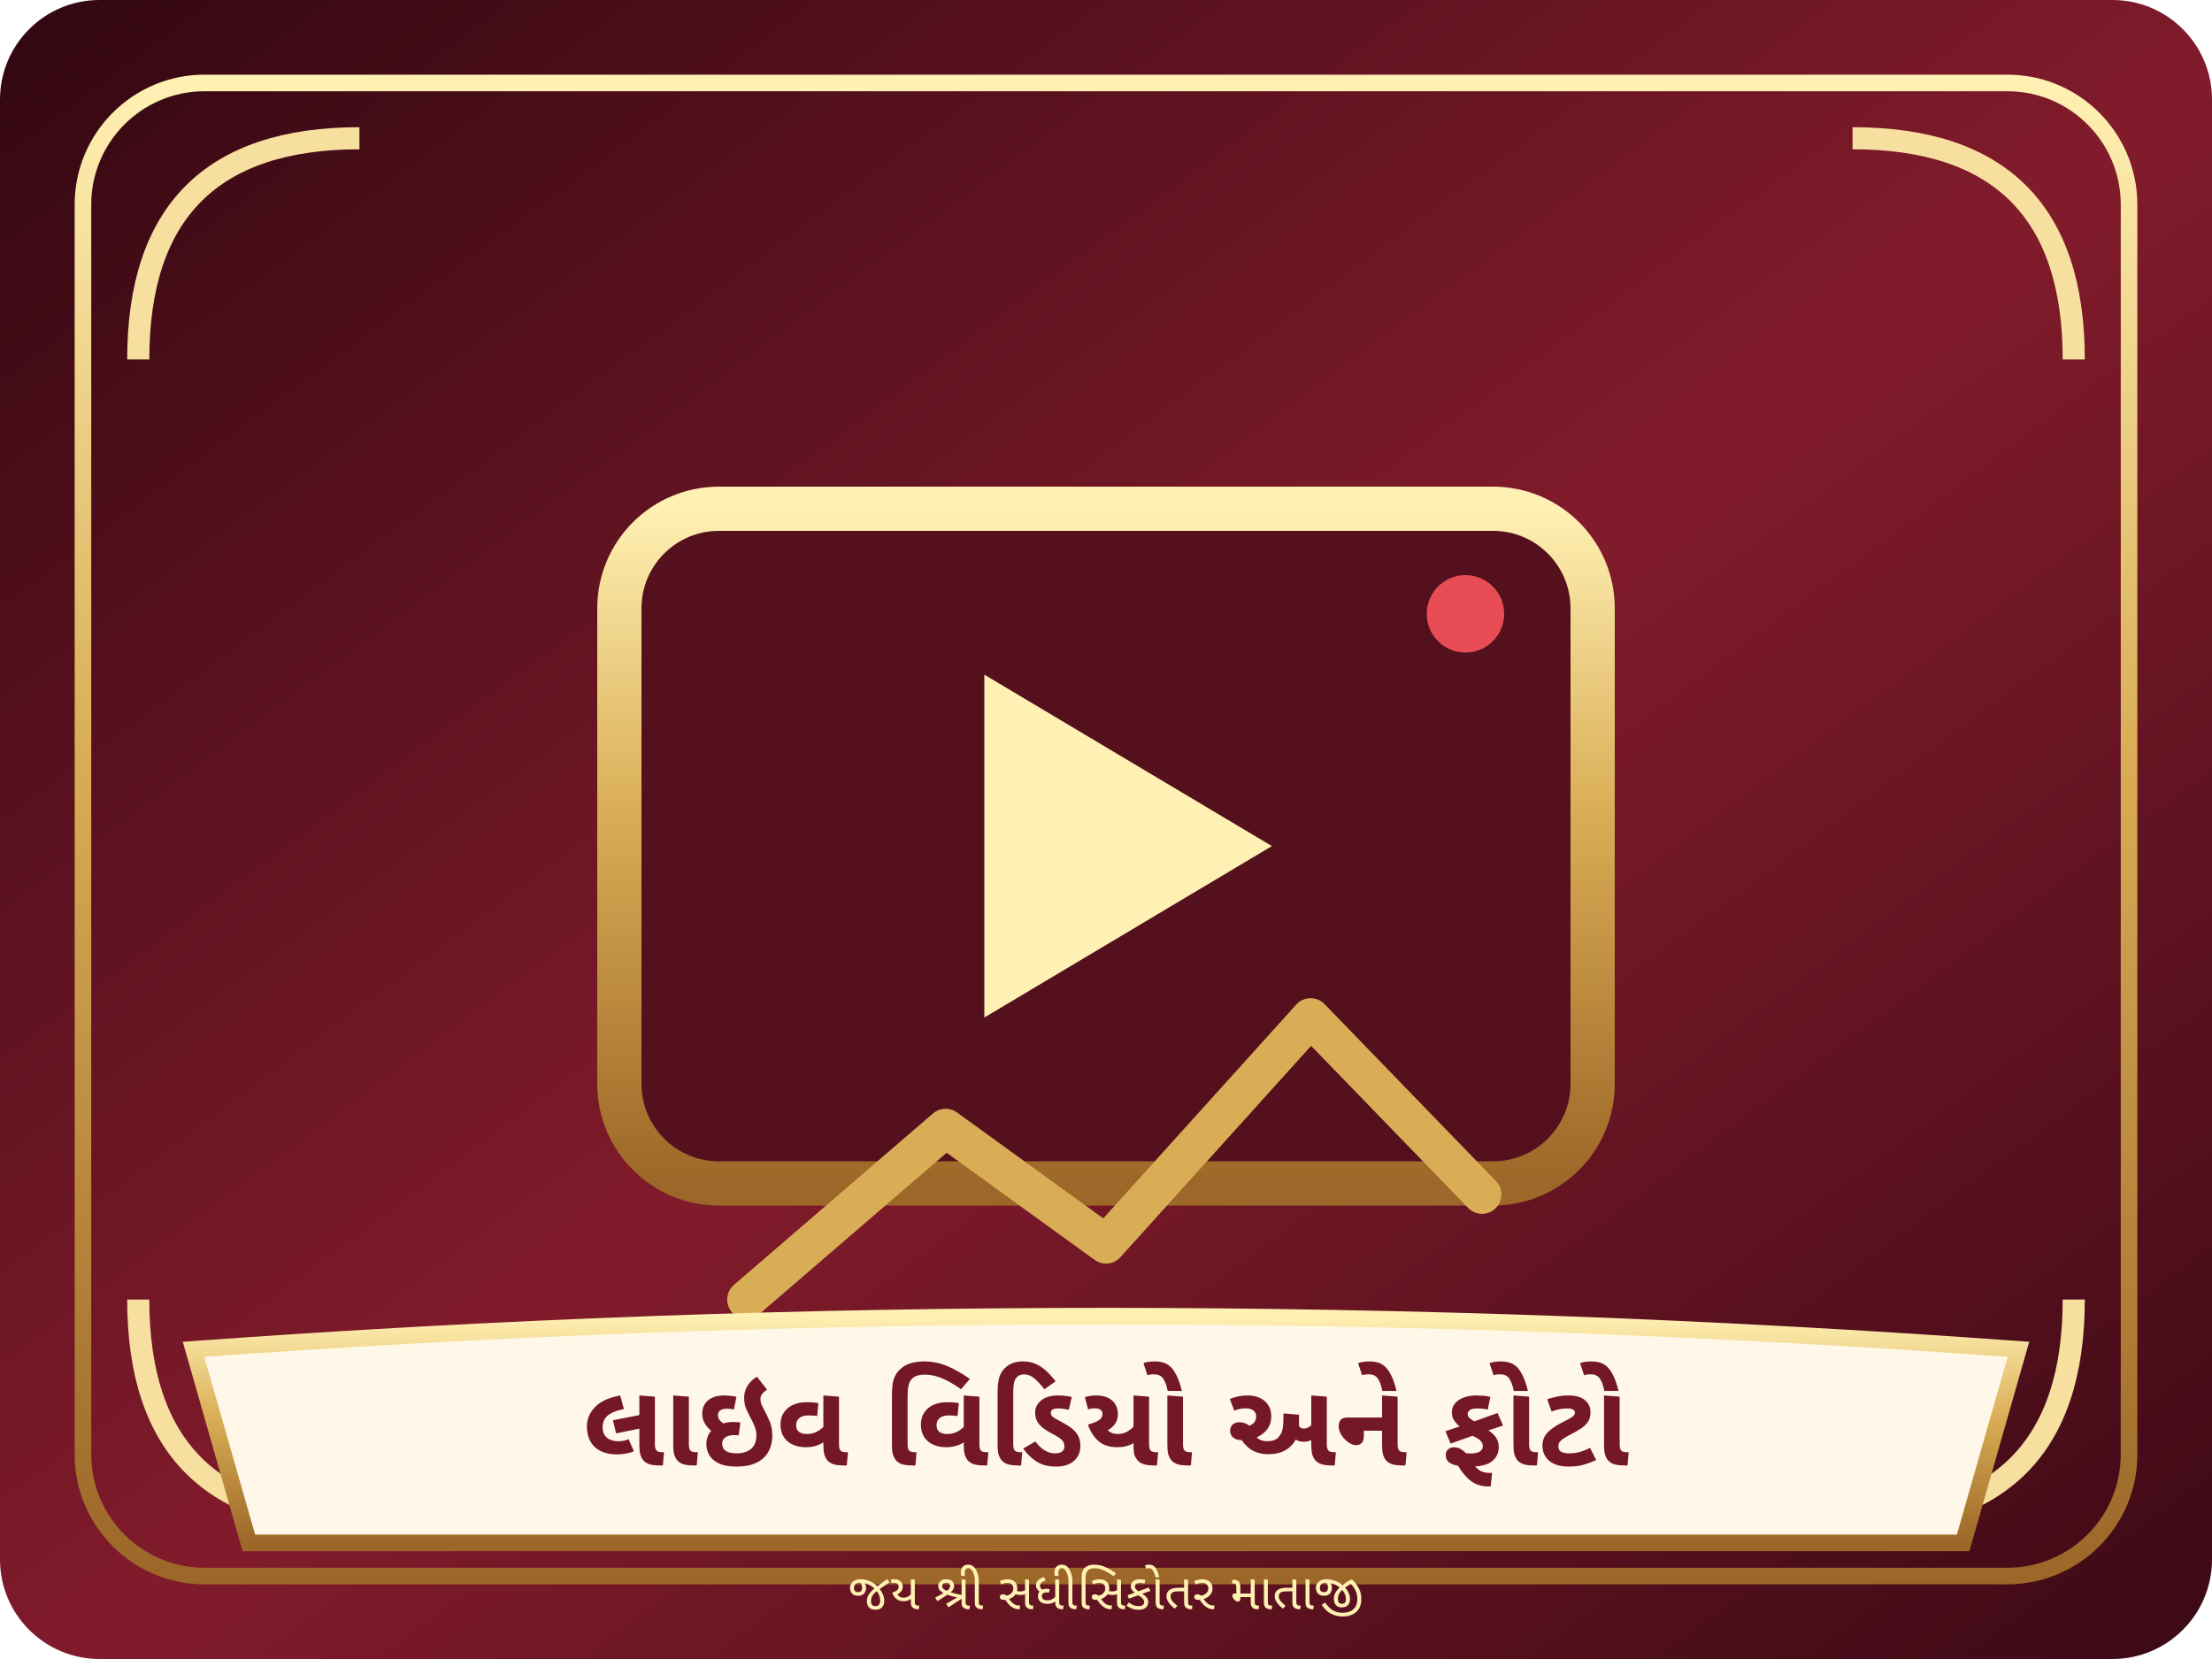
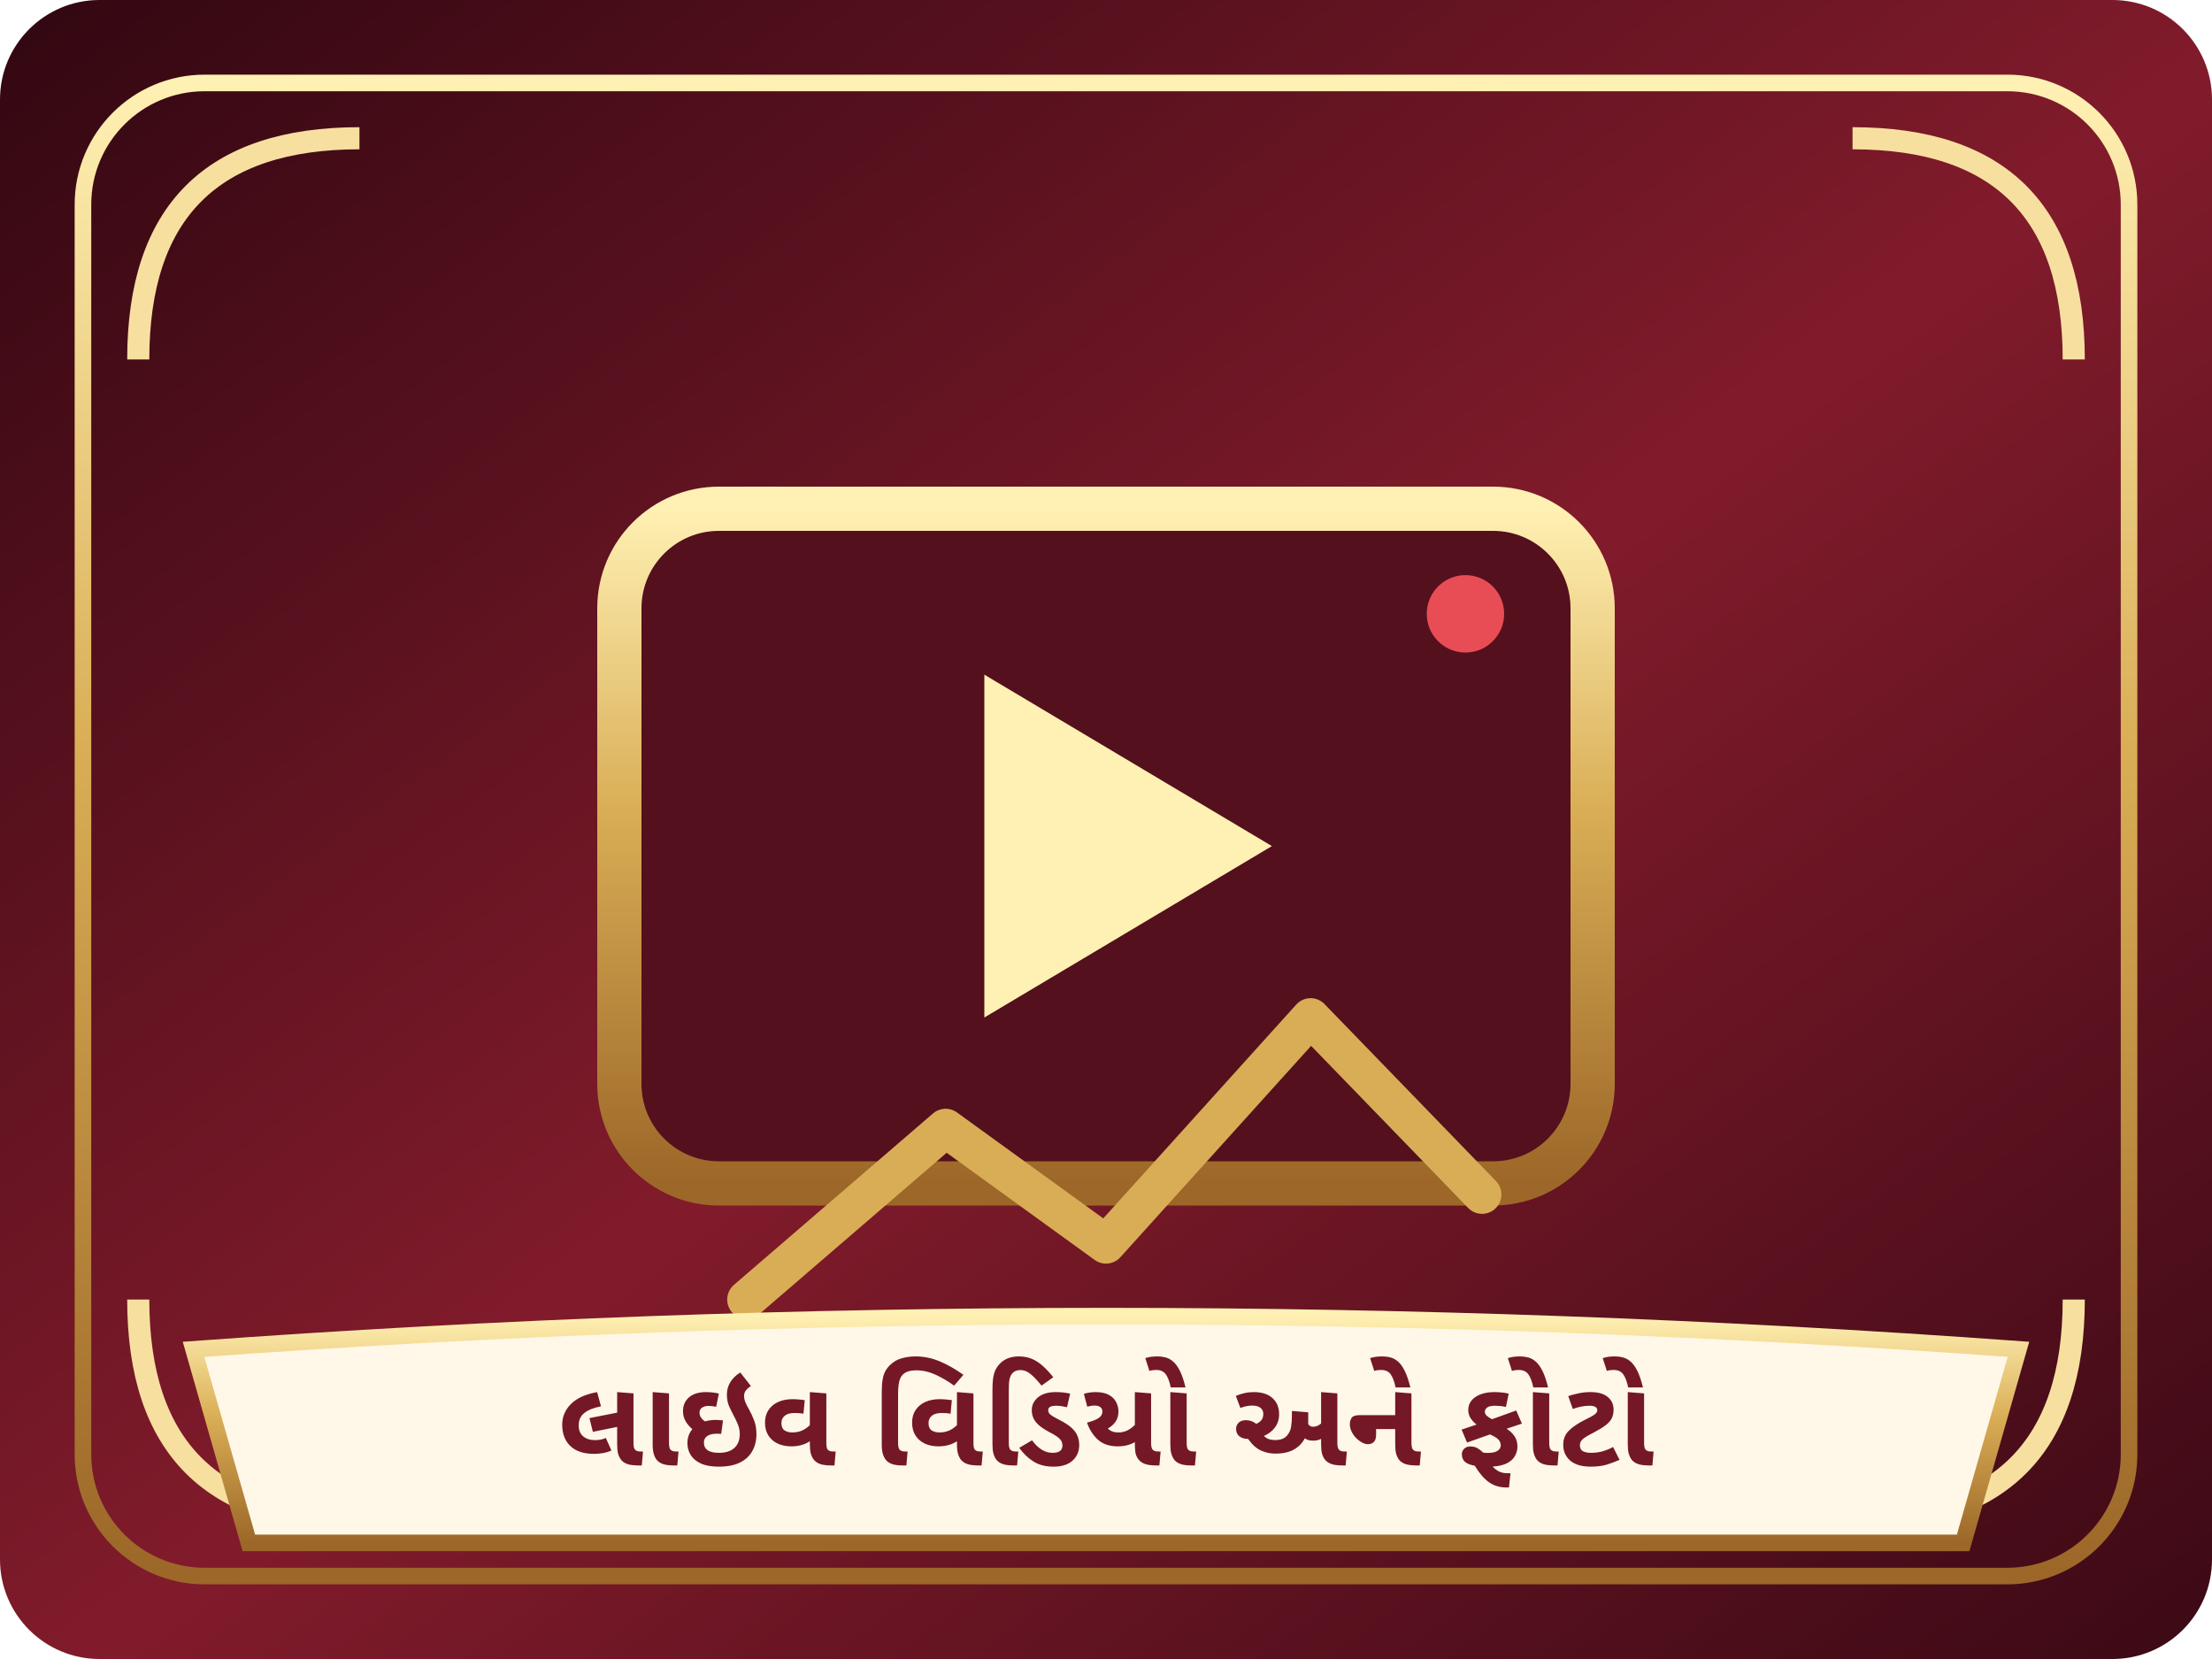
<svg xmlns="http://www.w3.org/2000/svg" viewBox="0 0 400 300" role="img" aria-label="લાઇવ વિડિયો અને ફોટો">
  <defs>
    <linearGradient id="bg" x1="0" y1="0" x2="1" y2="1">
      <stop stop-color="#310711" />
      <stop offset=".52" stop-color="#811b2b" />
      <stop offset="1" stop-color="#3b0915" />
    </linearGradient>
    <linearGradient id="gold" x1="0" y1="0" x2="0" y2="1">
      <stop stop-color="#fff0b3" />
      <stop offset=".45" stop-color="#d9ad55" />
      <stop offset="1" stop-color="#9c6728" />
    </linearGradient>
  </defs>
  <rect width="400" height="300" rx="18" fill="url(#bg)" />
  <rect x="15" y="15" width="370" height="270" rx="22" fill="none" stroke="url(#gold)" stroke-width="3" />
  <path d="M25 65 Q25 25 65 25 M335 25 Q375 25 375 65 M25 235 Q25 275 65 275 M335 275 Q375 275 375 235" fill="none" stroke="#f7dfa0" stroke-width="4" />
  <rect x="112" y="92" width="176" height="122" rx="18" fill="#54101d" stroke="url(#gold)" stroke-width="8" />
  <path d="M178 122 L178 184 L230 153Z" fill="#fff0b4" />
  <circle cx="265" cy="111" r="7" fill="#e84d55" />
  <path d="M135 235 L171 204 L200 225 L237 184 L268 216" fill="none" stroke="#d9ad55" stroke-width="7" stroke-linecap="round" stroke-linejoin="round" />
  <path d="M35 244 Q200 232 365 244 L355 279 H45Z" fill="#fff8e9" stroke="url(#gold)" stroke-width="3" />
-   <text x="200" y="265" text-anchor="middle" font-family="Noto Sans Gujarati, Shruti, sans-serif" font-size="21" font-weight="700" fill="#741827">લાઇવ વિડિયો અને ફોટો</text>
-   <text x="200" y="291" text-anchor="middle" font-family="Noto Sans Gujarati, Shruti, sans-serif" font-size="9" fill="#fff0b4">જય શ્રી સધીસિકોતર માતાજી</text>
+   <text x="200" y="265" text-anchor="middle" font-family="Noto Sans Gujarati, Shruti, sans-serif" font-size="22" font-weight="700" fill="#741827">લાઇવ વિડિયો અને ફોટો</text>
</svg>
